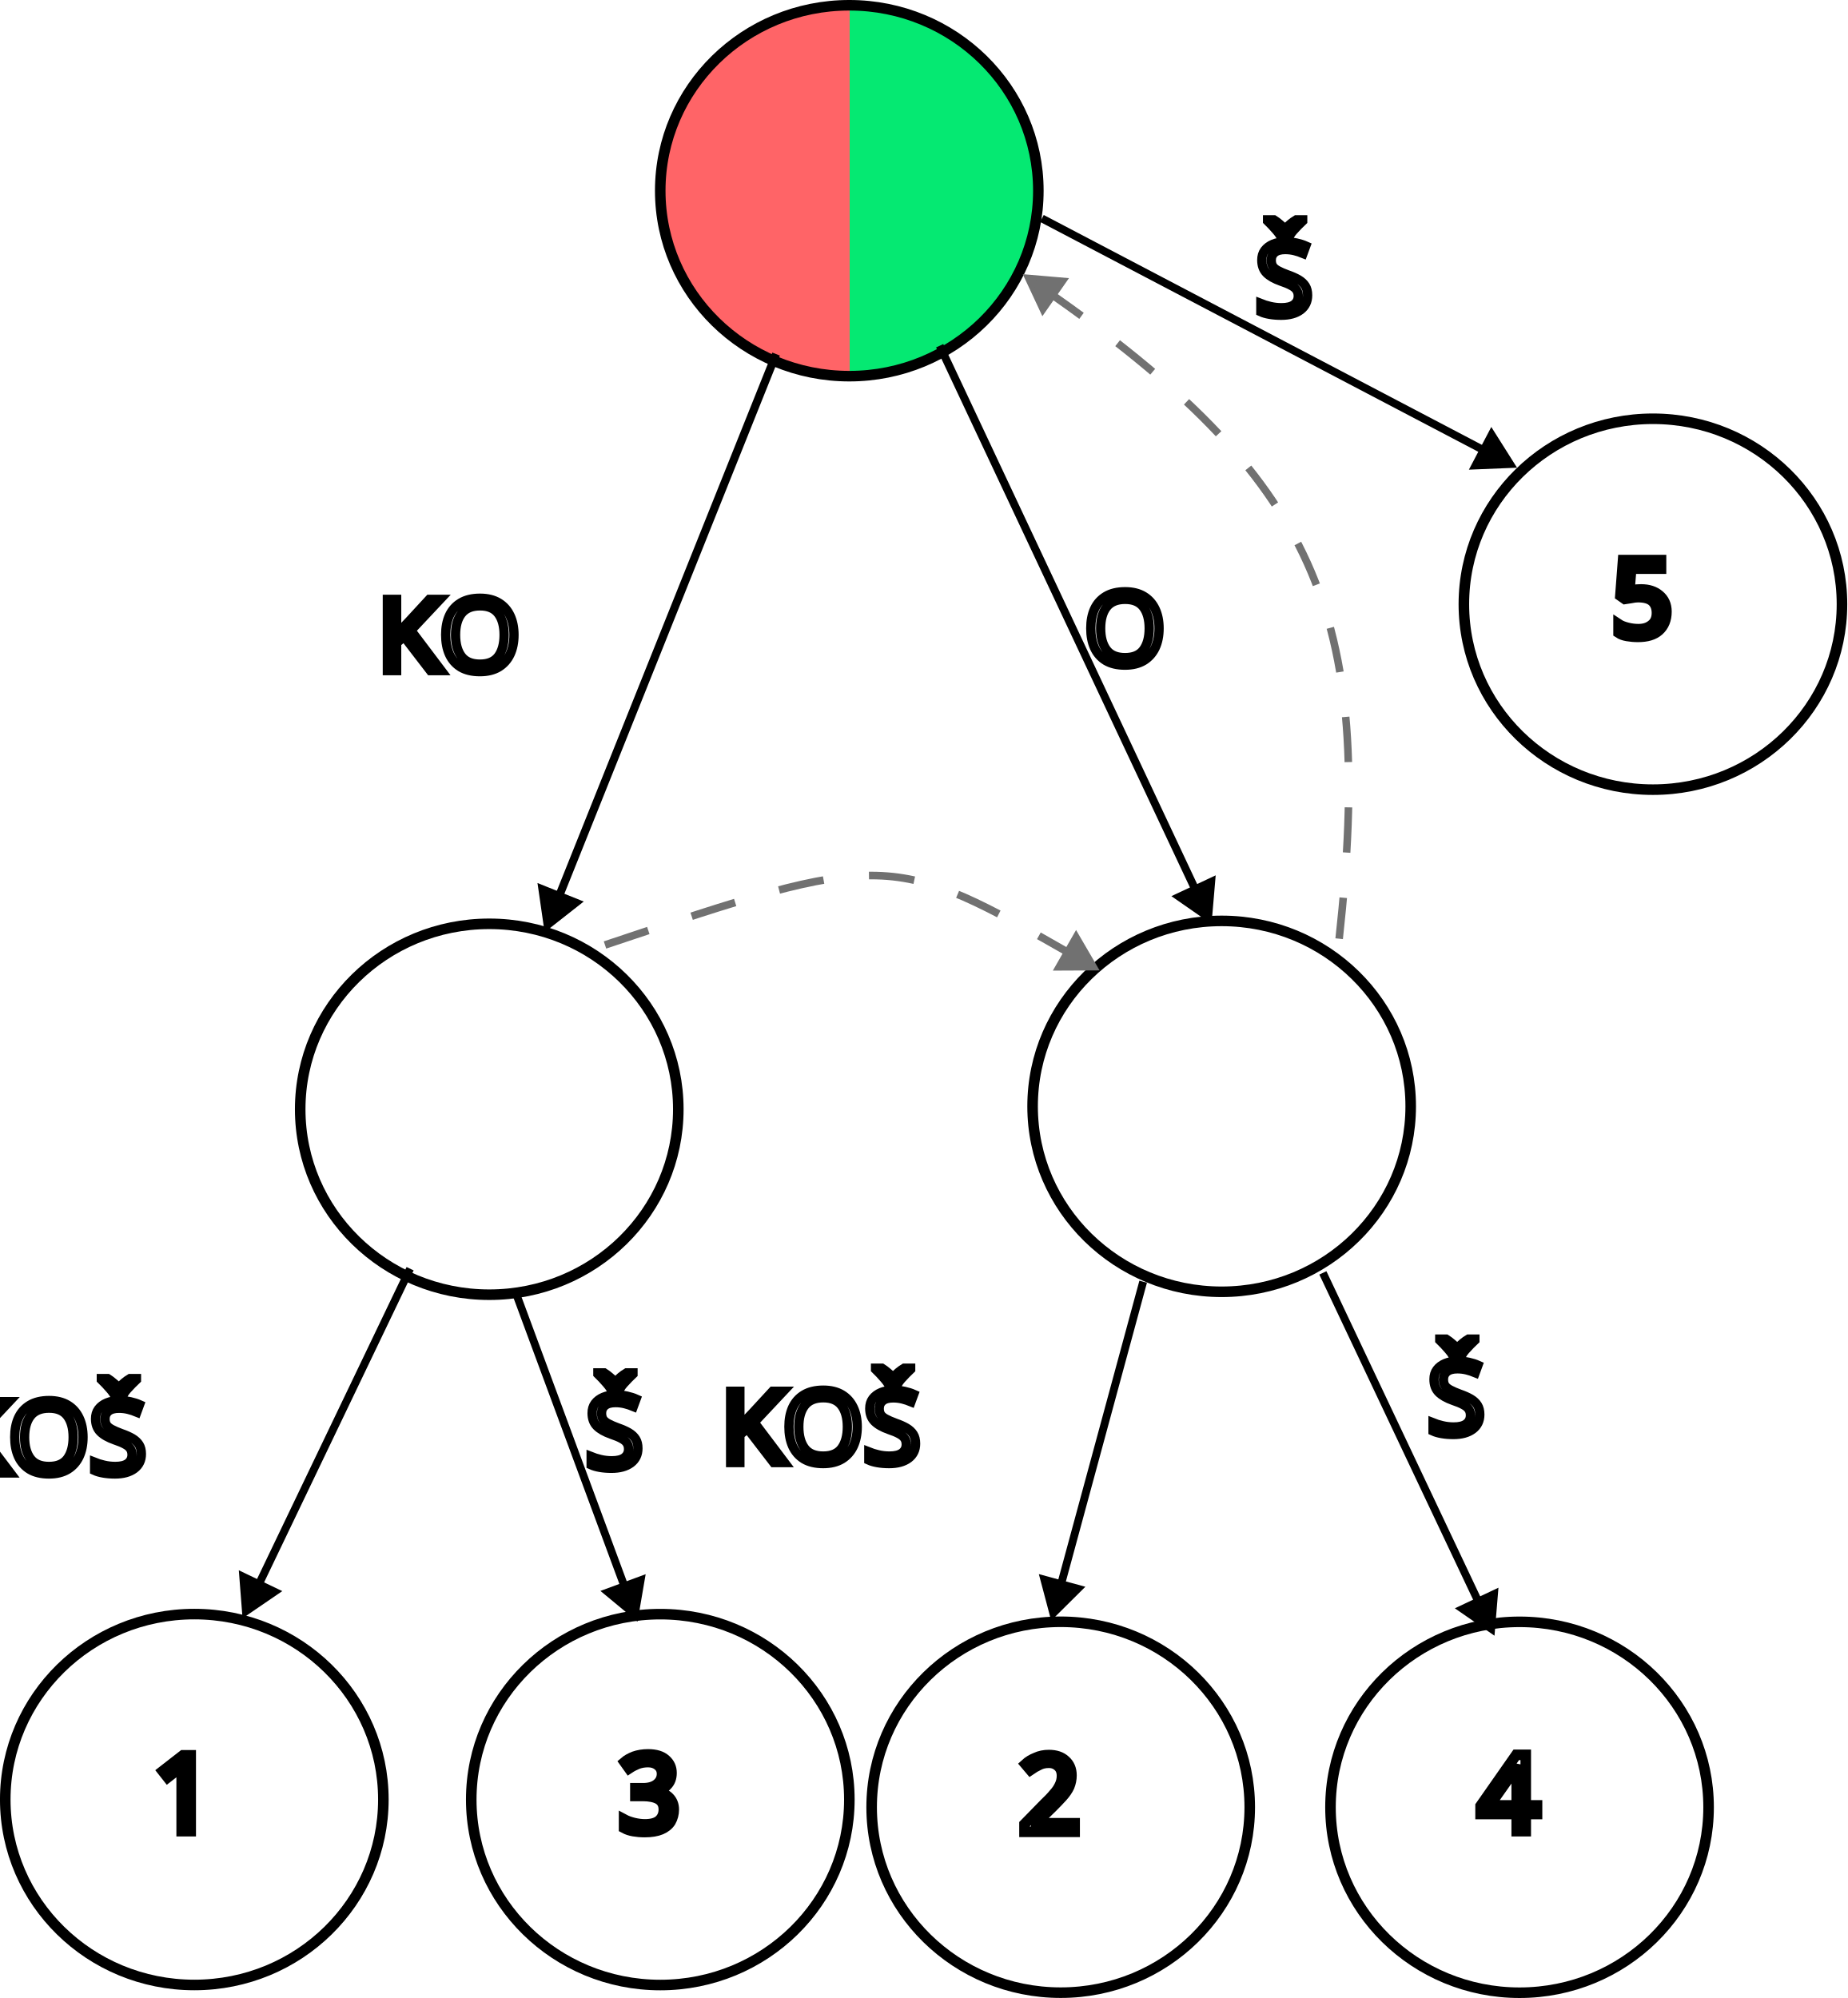
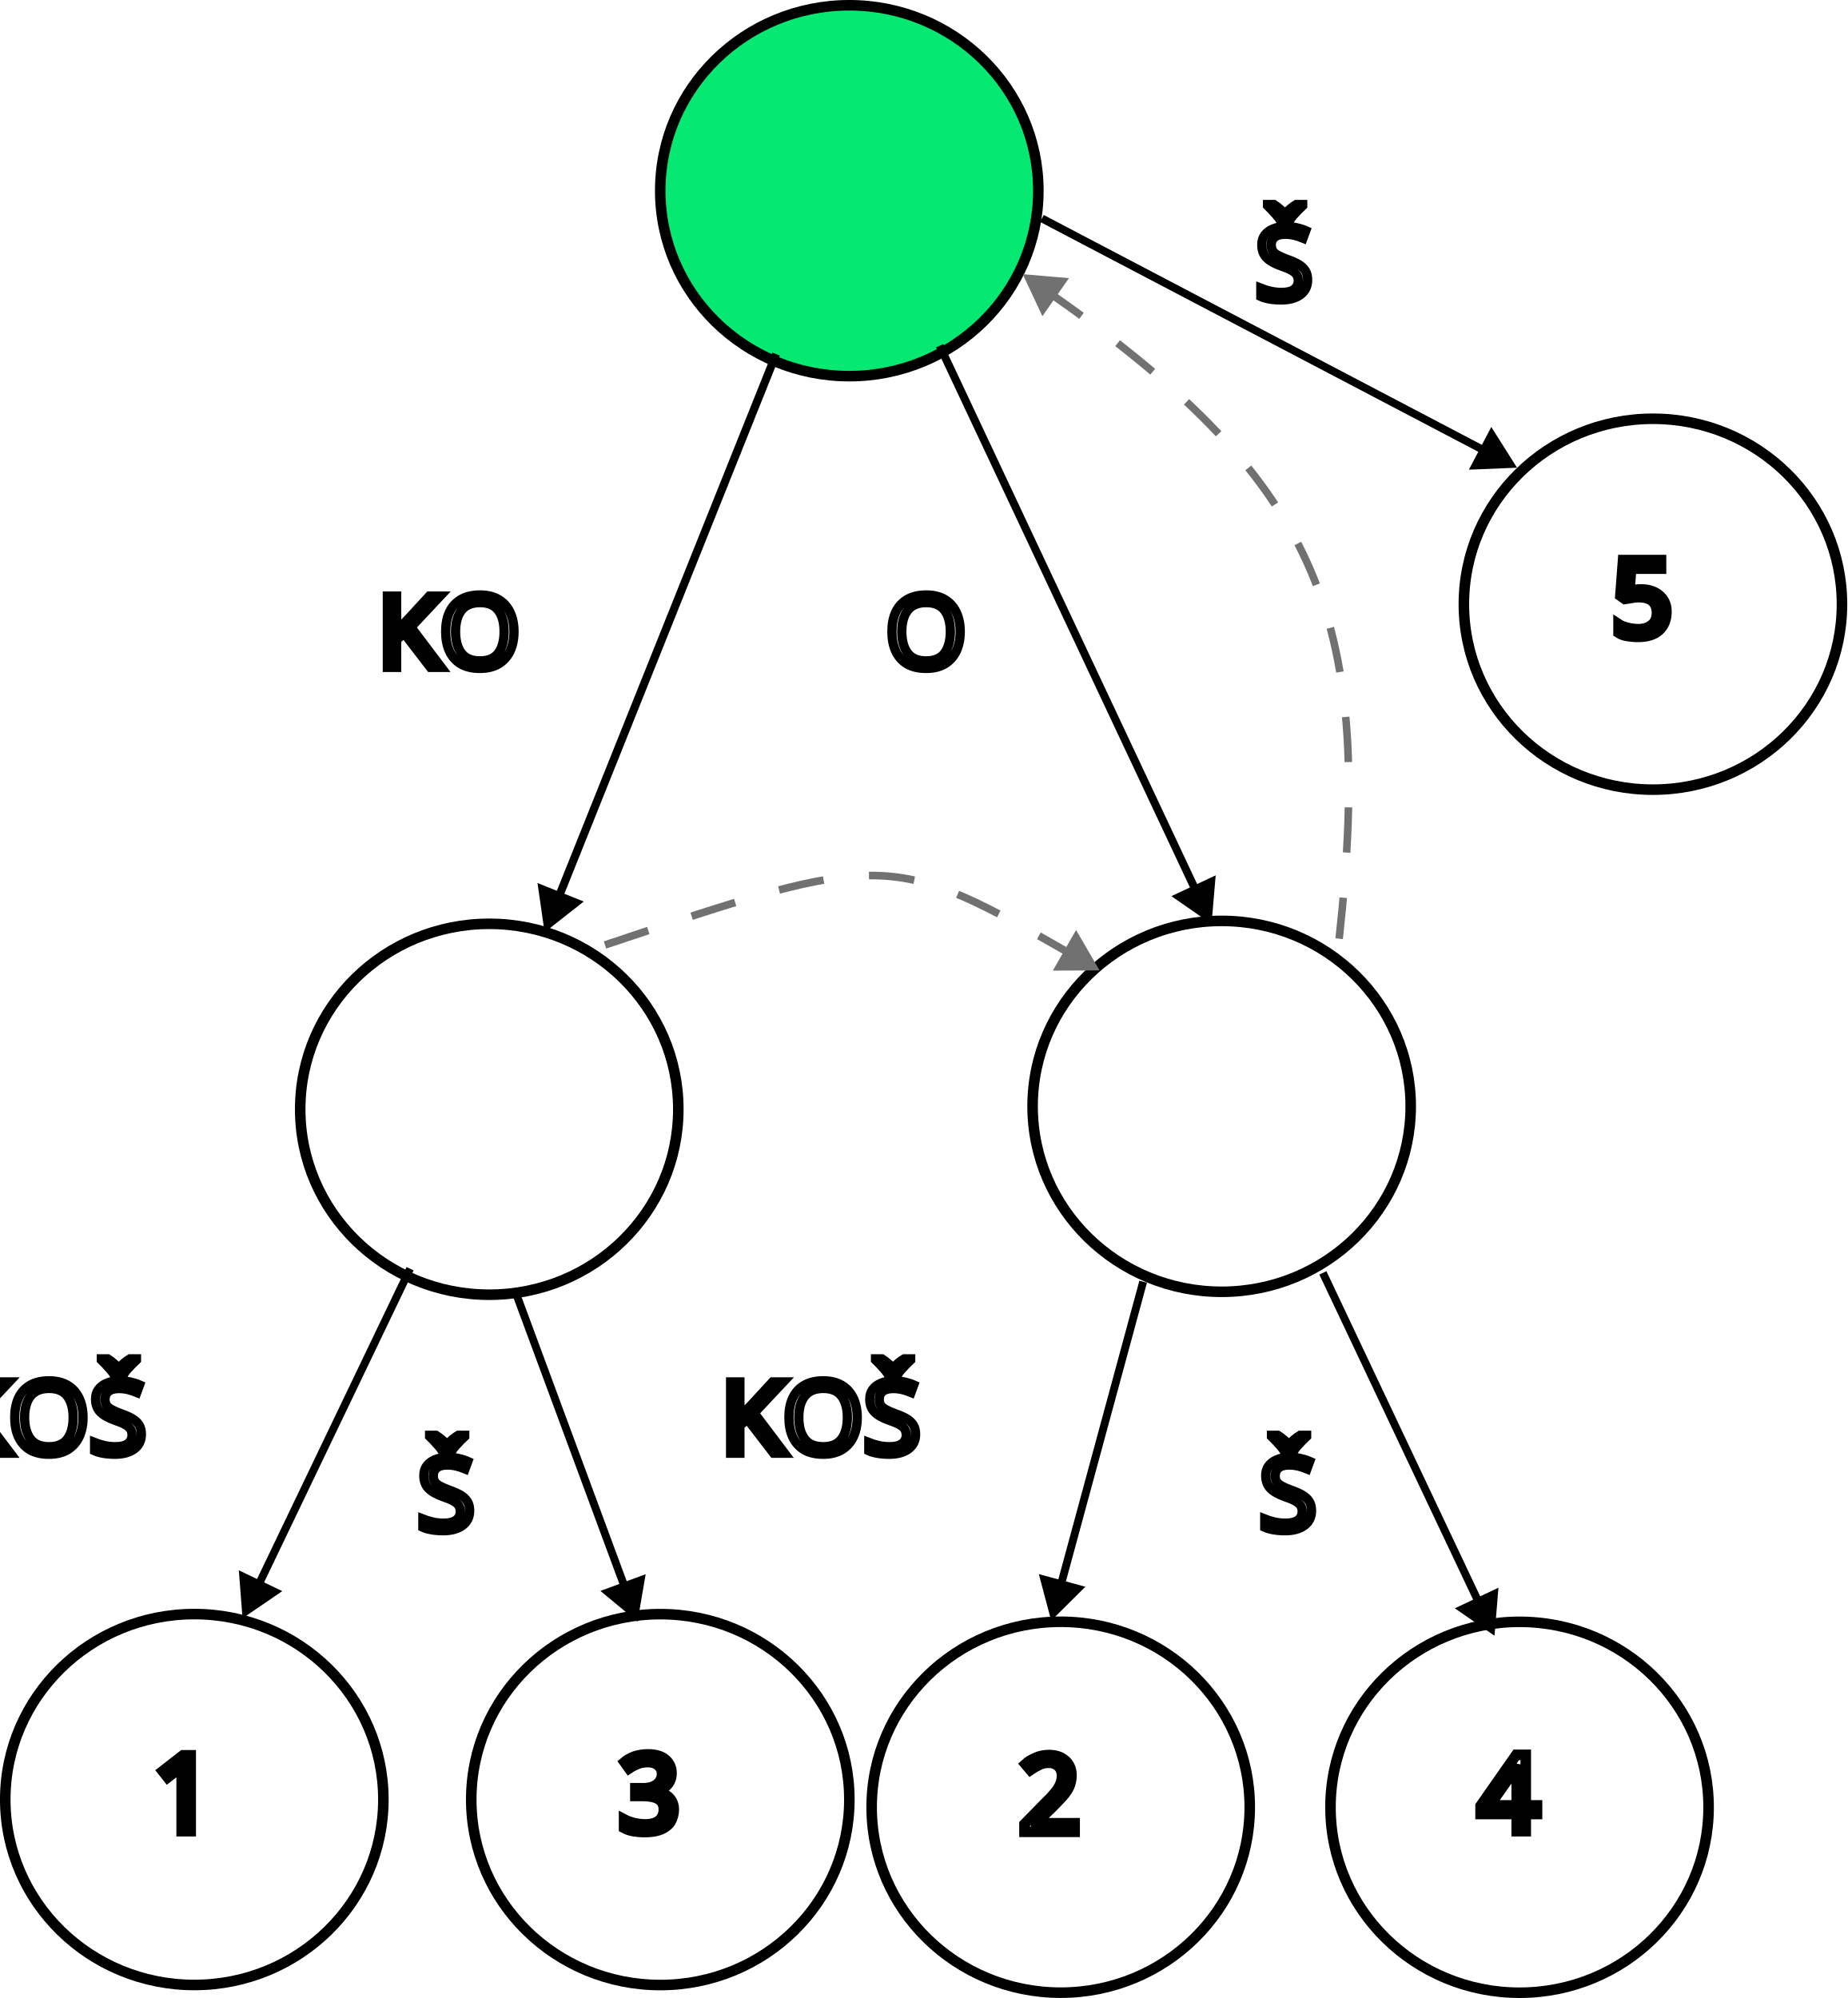
<svg xmlns="http://www.w3.org/2000/svg" xmlns:xlink="http://www.w3.org/1999/xlink" width="63.902mm" height="69.127mm" viewBox="0 0 63.902 69.127" version="1.1" id="svg1" xml:space="preserve">
  <defs id="defs1">
    <linearGradient id="linearGradient27">
      <stop style="stop-color:#ff6467;stop-opacity:1;" offset="0.5" id="stop27" />
      <stop style="stop-color:#05e972;stop-opacity:1;" offset="0.5" id="stop28" />
    </linearGradient>
    <marker style="overflow:visible" id="Triangle-1-27-2-8" refX="0" refY="0" orient="auto-start-reverse" markerWidth="1" markerHeight="1" viewBox="0 0 1 1" preserveAspectRatio="xMidYMid">
      <path transform="scale(0.5)" style="fill:context-stroke;fill-rule:evenodd;stroke:context-stroke;stroke-width:1pt" d="M 5.77,0 -2.88,5 V -5 Z" id="path135-7-9-91-0" />
    </marker>
    <marker style="overflow:visible" id="Triangle-1-27-0-35-6" refX="0" refY="0" orient="auto-start-reverse" markerWidth="1" markerHeight="1" viewBox="0 0 1 1" preserveAspectRatio="xMidYMid">
      <path transform="scale(0.5)" style="fill:context-stroke;fill-rule:evenodd;stroke:context-stroke;stroke-width:1pt" d="M 5.77,0 -2.88,5 V -5 Z" id="path135-7-9-9-9-8" />
    </marker>
    <marker style="overflow:visible" id="Triangle-1-27-0-3-8-1" refX="0" refY="0" orient="auto-start-reverse" markerWidth="1" markerHeight="1" viewBox="0 0 1 1" preserveAspectRatio="xMidYMid">
      <path transform="scale(0.5)" style="fill:context-stroke;fill-rule:evenodd;stroke:context-stroke;stroke-width:1pt" d="M 5.77,0 -2.88,5 V -5 Z" id="path135-7-9-9-8-4-9" />
    </marker>
    <rect x="173.456" y="550.378" width="62.326" height="20.116" id="rect4-1-5-0-8-5" />
    <rect x="173.456" y="550.378" width="62.326" height="20.116" id="rect4-1-5-6-7-9-9" />
    <marker style="overflow:visible" id="Triangle-1-2-4-6-7" refX="0" refY="0" orient="auto-start-reverse" markerWidth="1" markerHeight="1" viewBox="0 0 1 1" preserveAspectRatio="xMidYMid">
      <path transform="scale(0.5)" style="fill:context-stroke;fill-rule:evenodd;stroke:context-stroke;stroke-width:1pt" d="M 5.77,0 -2.88,5 V -5 Z" id="path135-7-2-3-3-2" />
    </marker>
    <rect x="173.456" y="550.378" width="62.326" height="20.116" id="rect4-1-1-1-6-2-6" />
    <rect x="173.456" y="550.378" width="62.326" height="20.116" id="rect4-1-5-4-1-8-34" />
    <marker style="overflow:visible" id="Triangle-1-27-0-35-7-2" refX="0" refY="0" orient="auto-start-reverse" markerWidth="1" markerHeight="1" viewBox="0 0 1 1" preserveAspectRatio="xMidYMid">
      <path transform="scale(0.5)" style="fill:context-stroke;fill-rule:evenodd;stroke:context-stroke;stroke-width:1pt" d="M 5.77,0 -2.88,5 V -5 Z" id="path135-7-9-9-9-7-8" />
    </marker>
    <marker style="overflow:visible" id="Triangle-1-27-0-3-8-3-9" refX="0" refY="0" orient="auto-start-reverse" markerWidth="1" markerHeight="1" viewBox="0 0 1 1" preserveAspectRatio="xMidYMid">
      <path transform="scale(0.5)" style="fill:context-stroke;fill-rule:evenodd;stroke:context-stroke;stroke-width:1pt" d="M 5.77,0 -2.88,5 V -5 Z" id="path135-7-9-9-8-4-3-0" />
    </marker>
    <rect x="173.456" y="550.378" width="62.326" height="20.116" id="rect4-1-5-6-7-5-7-2" />
    <rect x="173.456" y="550.378" width="62.326" height="20.116" id="rect4-1-5-4-1-9-8-8" />
    <marker style="overflow:visible" id="Triangle-5" refX="0" refY="0" orient="auto-start-reverse" markerWidth="1" markerHeight="1" viewBox="0 0 1 1" preserveAspectRatio="xMidYMid">
      <path transform="scale(0.5)" style="fill:context-stroke;fill-rule:evenodd;stroke:context-stroke;stroke-width:1pt" d="M 5.77,0 -2.88,5 V -5 Z" id="path135-8" />
    </marker>
    <rect x="173.456" y="550.378" width="62.326" height="20.116" id="rect4-1-5-6-7-5-7-7-7" />
    <marker style="overflow:visible" id="Triangle-58" refX="0" refY="0" orient="auto-start-reverse" markerWidth="1" markerHeight="1" viewBox="0 0 1 1" preserveAspectRatio="xMidYMid">
      <path transform="scale(0.5)" style="fill:context-stroke;fill-rule:evenodd;stroke:context-stroke;stroke-width:1pt" d="M 5.77,0 -2.88,5 V -5 Z" id="path135-1" />
    </marker>
    <linearGradient xlink:href="#linearGradient27" id="linearGradient28" x1="97.932" y1="96.689" x2="111.376" y2="96.689" gradientUnits="userSpaceOnUse" />
  </defs>
  <g id="layer6" transform="translate(-75.27396,-90.09062)" style="display:inline">
    <text xml:space="preserve" style="font-style:normal;font-variant:normal;font-weight:normal;font-stretch:normal;font-size:3.678px;font-family:sans-serif;-inkscape-font-specification:'sans-serif, Normal';font-variant-ligatures:normal;font-variant-caps:normal;font-variant-numeric:normal;font-variant-east-asian:normal;text-align:start;writing-mode:lr-tb;direction:ltr;text-anchor:start;display:inline;fill:none;fill-opacity:0;fill-rule:nonzero;stroke:#000000;stroke-width:0.365;stroke-dasharray:none;stroke-opacity:1" x="80.573" y="153.448" id="text5-5-3-4-1">
      <tspan id="tspan5-2-3-2-2" style="stroke-width:0.365" x="80.573" y="153.448">1</tspan>
    </text>
-     <ellipse style="display:inline;fill:url(#linearGradient28);fill-rule:nonzero;stroke:#000000;stroke-width:0.365;stroke-dasharray:none;stroke-opacity:1" id="path1-7-4-0-4" cx="104.654" cy="96.689" rx="6.54" ry="6.416" />
+     <ellipse style="display:inline;fill:#05e972;fill-rule:nonzero;stroke:#000000;stroke-width:0.365;stroke-dasharray:none;stroke-opacity:1;fill-opacity:1" id="path1-7-4-0-4" cx="104.654" cy="96.689" rx="6.54" ry="6.416" />
    <ellipse style="fill:none;fill-opacity:0;fill-rule:nonzero;stroke:#000000;stroke-width:0.365;stroke-dasharray:none;stroke-opacity:1" id="path1-4-6-1-9-2" cx="92.199" cy="128.469" rx="6.54" ry="6.416" />
    <ellipse style="fill:none;fill-opacity:0;fill-rule:nonzero;stroke:#000000;stroke-width:0.365;stroke-dasharray:none;stroke-opacity:1" id="path1-4-6-1-2-7-5" cx="81.996" cy="152.351" rx="6.54" ry="6.416" />
    <text xml:space="preserve" style="font-style:normal;font-variant:normal;font-weight:normal;font-stretch:normal;font-size:3.678px;font-family:sans-serif;-inkscape-font-specification:'sans-serif, Normal';font-variant-ligatures:normal;font-variant-caps:normal;font-variant-numeric:normal;font-variant-east-asian:normal;text-align:start;writing-mode:lr-tb;direction:ltr;text-anchor:start;display:inline;fill:none;fill-opacity:0;fill-rule:nonzero;stroke:#000000;stroke-width:0.365;stroke-dasharray:none;stroke-opacity:1" x="96.693" y="153.444" id="text5-5-3-2-3-8">
      <tspan id="tspan5-2-3-4-7-62" style="stroke-width:0.365" x="96.693" y="153.444">3</tspan>
    </text>
    <ellipse style="fill:none;fill-opacity:0;fill-rule:nonzero;stroke:#000000;stroke-width:0.365;stroke-dasharray:none;stroke-opacity:1" id="path1-4-6-1-2-8-2-65" cx="98.116" cy="152.353" rx="6.54" ry="6.416" />
    <path style="fill:none;fill-opacity:0;fill-rule:nonzero;stroke:#000000;stroke-width:0.28;stroke-dasharray:none;stroke-opacity:1;marker-end:url(#Triangle-1-27-2-8)" d="m 102.122,102.341 -7.639,19.082" id="path4-1-1-6-3" />
    <path style="fill:none;fill-opacity:0;fill-rule:nonzero;stroke:#000000;stroke-width:0.271;stroke-dasharray:none;stroke-opacity:1;marker-end:url(#Triangle-1-27-0-35-6)" d="m 89.461,133.986 -5.381,11.227" id="path4-1-1-0-0-9" />
    <path style="fill:none;fill-opacity:0;fill-rule:nonzero;stroke:#000000;stroke-width:0.271;stroke-dasharray:none;stroke-opacity:1;marker-end:url(#Triangle-1-27-0-3-8-1)" d="m 93.129,134.851 3.865,10.444" id="path4-1-1-0-3-1-2" />
-     <text xml:space="preserve" transform="matrix(0.2326683,0,0,0.2252089,47.96781,-13.68717)" id="text4-4-3-65-4" style="font-style:normal;font-variant:normal;font-weight:300;font-stretch:normal;font-size:15.411px;font-family:Calibri;-inkscape-font-specification:'Calibri, Light';font-variant-ligatures:normal;font-variant-caps:normal;font-variant-numeric:normal;font-variant-east-asian:normal;text-align:start;writing-mode:lr-tb;direction:ltr;white-space:pre;shape-inside:url(#rect4-1-5-0-8-5);display:inline;fill:none;fill-opacity:0;fill-rule:nonzero;stroke:#000000;stroke-width:1.38;stroke-dasharray:none;stroke-opacity:1">
+     <text xml:space="preserve" transform="matrix(0.2326683,0,0,0.2252089,47.96781,-13.79968)" id="text4-4-3-65-4" style="font-style:normal;font-variant:normal;font-weight:300;font-stretch:normal;font-size:15.411px;font-family:Calibri;-inkscape-font-specification:'Calibri, Light';font-variant-ligatures:normal;font-variant-caps:normal;font-variant-numeric:normal;font-variant-east-asian:normal;text-align:start;writing-mode:lr-tb;direction:ltr;white-space:pre;shape-inside:url(#rect4-1-5-0-8-5);display:inline;fill:none;fill-opacity:0;fill-rule:nonzero;stroke:#000000;stroke-width:1.38;stroke-dasharray:none;stroke-opacity:1">
      <tspan x="173.457" y="563.862" id="tspan8">KO</tspan>
    </text>
-     <text xml:space="preserve" transform="matrix(0.2326683,0,0,0.2252089,55.18426,13.87497)" id="text4-4-3-6-4-82" style="font-style:normal;font-variant:normal;font-weight:300;font-stretch:normal;font-size:15.411px;font-family:Calibri;-inkscape-font-specification:'Calibri, Light';font-variant-ligatures:normal;font-variant-caps:normal;font-variant-numeric:normal;font-variant-east-asian:normal;text-align:start;writing-mode:lr-tb;direction:ltr;white-space:pre;shape-inside:url(#rect4-1-5-6-7-9-9);display:inline;fill:none;fill-opacity:0;fill-rule:nonzero;stroke:#000000;stroke-width:1.38;stroke-dasharray:none;stroke-opacity:1">
+     <text xml:space="preserve" transform="matrix(0.2326683,0,0,0.2252089,49.36342,16.03439)" id="text4-4-3-6-4-82" style="font-style:normal;font-variant:normal;font-weight:300;font-stretch:normal;font-size:15.411px;font-family:Calibri;-inkscape-font-specification:'Calibri, Light';font-variant-ligatures:normal;font-variant-caps:normal;font-variant-numeric:normal;font-variant-east-asian:normal;text-align:start;writing-mode:lr-tb;direction:ltr;white-space:pre;shape-inside:url(#rect4-1-5-6-7-9-9);display:inline;fill:none;fill-opacity:0;fill-rule:nonzero;stroke:#000000;stroke-width:1.38;stroke-dasharray:none;stroke-opacity:1">
      <tspan x="173.457" y="563.862" id="tspan9">Š</tspan>
    </text>
    <ellipse style="fill:none;fill-opacity:0;fill-rule:nonzero;stroke:#000000;stroke-width:0.365;stroke-dasharray:none;stroke-opacity:1" id="path1-4-6-7-4-0-9" cx="117.535" cy="128.368" rx="6.54" ry="6.416" />
    <path style="fill:none;fill-opacity:0;fill-rule:nonzero;stroke:#000000;stroke-width:0.275;stroke-dasharray:none;stroke-opacity:1;marker-end:url(#Triangle-1-2-4-6-7)" d="m 107.781,102.052 8.989,19.125" id="path4-1-6-2-1-7" />
-     <text xml:space="preserve" transform="matrix(0.2326683,0,0,0.2252089,72.43157,-13.91219)" id="text4-4-1-7-4-6" style="font-style:normal;font-variant:normal;font-weight:300;font-stretch:normal;font-size:15.411px;font-family:Calibri;-inkscape-font-specification:'Calibri, Light';font-variant-ligatures:normal;font-variant-caps:normal;font-variant-numeric:normal;font-variant-east-asian:normal;text-align:start;writing-mode:lr-tb;direction:ltr;white-space:pre;shape-inside:url(#rect4-1-1-1-6-2-6);display:inline;fill:none;fill-opacity:0;fill-rule:nonzero;stroke:#000000;stroke-width:1.38;stroke-dasharray:none;stroke-opacity:1">
+     <text xml:space="preserve" transform="matrix(0.2326683,0,0,0.2252089,65.5524,-13.79968)" id="text4-4-1-7-4-6" style="font-style:normal;font-variant:normal;font-weight:300;font-stretch:normal;font-size:15.411px;font-family:Calibri;-inkscape-font-specification:'Calibri, Light';font-variant-ligatures:normal;font-variant-caps:normal;font-variant-numeric:normal;font-variant-east-asian:normal;text-align:start;writing-mode:lr-tb;direction:ltr;white-space:pre;shape-inside:url(#rect4-1-1-1-6-2-6);display:inline;fill:none;fill-opacity:0;fill-rule:nonzero;stroke:#000000;stroke-width:1.38;stroke-dasharray:none;stroke-opacity:1">
      <tspan x="173.457" y="563.862" id="tspan10">O</tspan>
    </text>
-     <text xml:space="preserve" transform="matrix(0.2326683,0,0,0.2252089,33.05961,14.0711)" id="text4-4-3-63-0-9" style="font-style:normal;font-variant:normal;font-weight:300;font-stretch:normal;font-size:15.411px;font-family:Calibri;-inkscape-font-specification:'Calibri, Light';font-variant-ligatures:normal;font-variant-caps:normal;font-variant-numeric:normal;font-variant-east-asian:normal;text-align:start;writing-mode:lr-tb;direction:ltr;white-space:pre;shape-inside:url(#rect4-1-5-4-1-8-34);display:inline;fill:none;fill-opacity:0;fill-rule:nonzero;stroke:#000000;stroke-width:1.38;stroke-dasharray:none;stroke-opacity:1">
+     <text xml:space="preserve" transform="matrix(0.2326683,0,0,0.2252089,33.05961,13.38855)" id="text4-4-3-63-0-9" style="font-style:normal;font-variant:normal;font-weight:300;font-stretch:normal;font-size:15.411px;font-family:Calibri;-inkscape-font-specification:'Calibri, Light';font-variant-ligatures:normal;font-variant-caps:normal;font-variant-numeric:normal;font-variant-east-asian:normal;text-align:start;writing-mode:lr-tb;direction:ltr;white-space:pre;shape-inside:url(#rect4-1-5-4-1-8-34);display:inline;fill:none;fill-opacity:0;fill-rule:nonzero;stroke:#000000;stroke-width:1.38;stroke-dasharray:none;stroke-opacity:1">
      <tspan x="173.457" y="563.862" id="tspan11">KOŠ</tspan>
    </text>
    <text xml:space="preserve" style="font-style:normal;font-variant:normal;font-weight:normal;font-stretch:normal;font-size:3.678px;font-family:sans-serif;-inkscape-font-specification:'sans-serif, Normal';font-variant-ligatures:normal;font-variant-caps:normal;font-variant-numeric:normal;font-variant-east-asian:normal;text-align:start;writing-mode:lr-tb;direction:ltr;text-anchor:start;display:inline;fill:none;fill-opacity:0;fill-rule:nonzero;stroke:#000000;stroke-width:0.365;stroke-dasharray:none;stroke-opacity:1" x="110.543" y="153.472" id="text5-5-3-4-8-2">
      <tspan id="tspan5-2-3-2-1-0" style="stroke-width:0.365" x="110.543" y="153.472">2</tspan>
    </text>
    <ellipse style="fill:none;fill-opacity:0;fill-rule:nonzero;stroke:#000000;stroke-width:0.365;stroke-dasharray:none;stroke-opacity:1" id="path1-4-6-1-2-7-8-0" cx="111.967" cy="152.617" rx="6.54" ry="6.416" />
    <text xml:space="preserve" style="font-style:normal;font-variant:normal;font-weight:normal;font-stretch:normal;font-size:3.678px;font-family:sans-serif;-inkscape-font-specification:'sans-serif, Normal';font-variant-ligatures:normal;font-variant-caps:normal;font-variant-numeric:normal;font-variant-east-asian:normal;text-align:start;writing-mode:lr-tb;direction:ltr;text-anchor:start;display:inline;fill:none;fill-opacity:0;fill-rule:nonzero;stroke:#000000;stroke-width:0.365;stroke-dasharray:none;stroke-opacity:1" x="126.416" y="153.444" id="text5-5-3-2-3-2-3">
      <tspan id="tspan5-2-3-4-7-6-9" style="stroke-width:0.365" x="126.416" y="153.444">4</tspan>
    </text>
    <ellipse style="fill:none;fill-opacity:0;fill-rule:nonzero;stroke:#000000;stroke-width:0.365;stroke-dasharray:none;stroke-opacity:1" id="path1-4-6-1-2-8-2-6-1" cx="127.84" cy="152.619" rx="6.54" ry="6.416" />
    <path style="fill:none;fill-opacity:0;fill-rule:nonzero;stroke:#000000;stroke-width:0.271;stroke-dasharray:none;stroke-opacity:1;marker-end:url(#Triangle-1-27-0-35-7-2)" d="m 114.82,134.435 -2.93,10.799" id="path4-1-1-0-0-0-8" />
    <path style="fill:none;fill-opacity:0;fill-rule:nonzero;stroke:#000000;stroke-width:0.271;stroke-dasharray:none;stroke-opacity:1;marker-end:url(#Triangle-1-27-0-3-8-3-9)" d="m 121.037,134.13 5.525,11.683" id="path4-1-1-0-3-1-3-1" />
-     <text xml:space="preserve" transform="matrix(0.2326683,0,0,0.2252089,84.308,12.70601)" id="text4-4-3-6-4-8-9" style="font-style:normal;font-variant:normal;font-weight:300;font-stretch:normal;font-size:15.411px;font-family:Calibri;-inkscape-font-specification:'Calibri, Light';font-variant-ligatures:normal;font-variant-caps:normal;font-variant-numeric:normal;font-variant-east-asian:normal;text-align:start;writing-mode:lr-tb;direction:ltr;white-space:pre;shape-inside:url(#rect4-1-5-6-7-5-7-2);display:inline;fill:none;fill-opacity:0;fill-rule:nonzero;stroke:#000000;stroke-width:1.38;stroke-dasharray:none;stroke-opacity:1">
+     <text xml:space="preserve" transform="matrix(0.2326683,0,0,0.2252089,78.48717,16.03439)" id="text4-4-3-6-4-8-9" style="font-style:normal;font-variant:normal;font-weight:300;font-stretch:normal;font-size:15.411px;font-family:Calibri;-inkscape-font-specification:'Calibri, Light';font-variant-ligatures:normal;font-variant-caps:normal;font-variant-numeric:normal;font-variant-east-asian:normal;text-align:start;writing-mode:lr-tb;direction:ltr;white-space:pre;shape-inside:url(#rect4-1-5-6-7-5-7-2);display:inline;fill:none;fill-opacity:0;fill-rule:nonzero;stroke:#000000;stroke-width:1.38;stroke-dasharray:none;stroke-opacity:1">
      <tspan x="173.457" y="563.862" id="tspan12">Š</tspan>
    </text>
-     <text xml:space="preserve" transform="matrix(0.2326683,0,0,0.2252089,59.842,13.71194)" id="text4-4-3-63-0-1-3" style="font-style:normal;font-variant:normal;font-weight:300;font-stretch:normal;font-size:15.411px;font-family:Calibri;-inkscape-font-specification:'Calibri, Light';font-variant-ligatures:normal;font-variant-caps:normal;font-variant-numeric:normal;font-variant-east-asian:normal;text-align:start;writing-mode:lr-tb;direction:ltr;white-space:pre;shape-inside:url(#rect4-1-5-4-1-9-8-8);display:inline;fill:none;fill-opacity:0;fill-rule:nonzero;stroke:#000000;stroke-width:1.38;stroke-dasharray:none;stroke-opacity:1">
+     <text xml:space="preserve" transform="matrix(0.2326683,0,0,0.2252089,59.842,13.38855)" id="text4-4-3-63-0-1-3" style="font-style:normal;font-variant:normal;font-weight:300;font-stretch:normal;font-size:15.411px;font-family:Calibri;-inkscape-font-specification:'Calibri, Light';font-variant-ligatures:normal;font-variant-caps:normal;font-variant-numeric:normal;font-variant-east-asian:normal;text-align:start;writing-mode:lr-tb;direction:ltr;white-space:pre;shape-inside:url(#rect4-1-5-4-1-9-8-8);display:inline;fill:none;fill-opacity:0;fill-rule:nonzero;stroke:#000000;stroke-width:1.38;stroke-dasharray:none;stroke-opacity:1">
      <tspan x="173.457" y="563.862" id="tspan13">KOŠ</tspan>
    </text>
    <path style="fill:none;fill-opacity:0;fill-rule:nonzero;stroke:#717171;stroke-width:0.263;stroke-dasharray:1.579, 1.579;stroke-dashoffset:0;stroke-opacity:1;marker-end:url(#Triangle-1-27-0-3-8-3-9)" d="m 96.203,122.785 c 9.762,-3.273 9.857,-3.268 16.299,0.416" id="path6-2" />
    <path style="fill:none;fill-opacity:0;fill-rule:nonzero;stroke:#717171;stroke-width:0.261;stroke-dasharray:1.566, 1.566;stroke-dashoffset:0;stroke-opacity:1;marker-start:url(#Triangle-5)" d="m 111.414,100.107 c 9.409,6.574 11.426,11.191 10.186,22.461" id="path6-4-5" />
    <text xml:space="preserve" style="font-style:normal;font-variant:normal;font-weight:normal;font-stretch:normal;font-size:3.678px;font-family:sans-serif;-inkscape-font-specification:'sans-serif, Normal';font-variant-ligatures:normal;font-variant-caps:normal;font-variant-numeric:normal;font-variant-east-asian:normal;text-align:start;writing-mode:lr-tb;direction:ltr;text-anchor:start;display:inline;fill:none;fill-opacity:0;fill-rule:nonzero;stroke:#000000;stroke-width:0.365;stroke-dasharray:none;stroke-opacity:1" x="131.03" y="112.092" id="text5-5-3-2-3-2-3-2">
      <tspan id="tspan5-2-3-4-7-6-9-2" style="stroke-width:0.365" x="131.03" y="112.092">5</tspan>
    </text>
    <ellipse style="fill:none;fill-opacity:0;fill-rule:nonzero;stroke:#000000;stroke-width:0.365;stroke-dasharray:none;stroke-opacity:1" id="path1-4-6-1-2-8-2-6-1-9" cx="132.454" cy="110.995" rx="6.54" ry="6.416" />
-     <text xml:space="preserve" transform="matrix(0.2326683,0,0,0.2252089,78.35142,-26.01841)" id="text4-4-3-6-4-8-9-1" style="font-style:normal;font-variant:normal;font-weight:300;font-stretch:normal;font-size:15.411px;font-family:Calibri;-inkscape-font-specification:'Calibri, Light';font-variant-ligatures:normal;font-variant-caps:normal;font-variant-numeric:normal;font-variant-east-asian:normal;text-align:start;writing-mode:lr-tb;direction:ltr;white-space:pre;shape-inside:url(#rect4-1-5-6-7-5-7-7-7);display:inline;fill:none;fill-opacity:0;fill-rule:nonzero;stroke:#000000;stroke-width:1.38;stroke-dasharray:none;stroke-opacity:1">
+     <text xml:space="preserve" transform="matrix(0.2326683,0,0,0.2252089,78.35142,-26.54758)" id="text4-4-3-6-4-8-9-1" style="font-style:normal;font-variant:normal;font-weight:300;font-stretch:normal;font-size:15.411px;font-family:Calibri;-inkscape-font-specification:'Calibri, Light';font-variant-ligatures:normal;font-variant-caps:normal;font-variant-numeric:normal;font-variant-east-asian:normal;text-align:start;writing-mode:lr-tb;direction:ltr;white-space:pre;shape-inside:url(#rect4-1-5-6-7-5-7-7-7);display:inline;fill:none;fill-opacity:0;fill-rule:nonzero;stroke:#000000;stroke-width:1.38;stroke-dasharray:none;stroke-opacity:1">
      <tspan x="173.457" y="563.862" id="tspan14">Š</tspan>
    </text>
    <path style="fill:none;fill-opacity:0;fill-rule:nonzero;stroke:#000000;stroke-width:0.271;stroke-dasharray:none;stroke-dashoffset:0;stroke-opacity:1;marker-end:url(#Triangle-58)" d="m 111.318,97.649 c 15.583,8.176 15.583,8.176 15.583,8.176" id="path7" />
  </g>
</svg>
